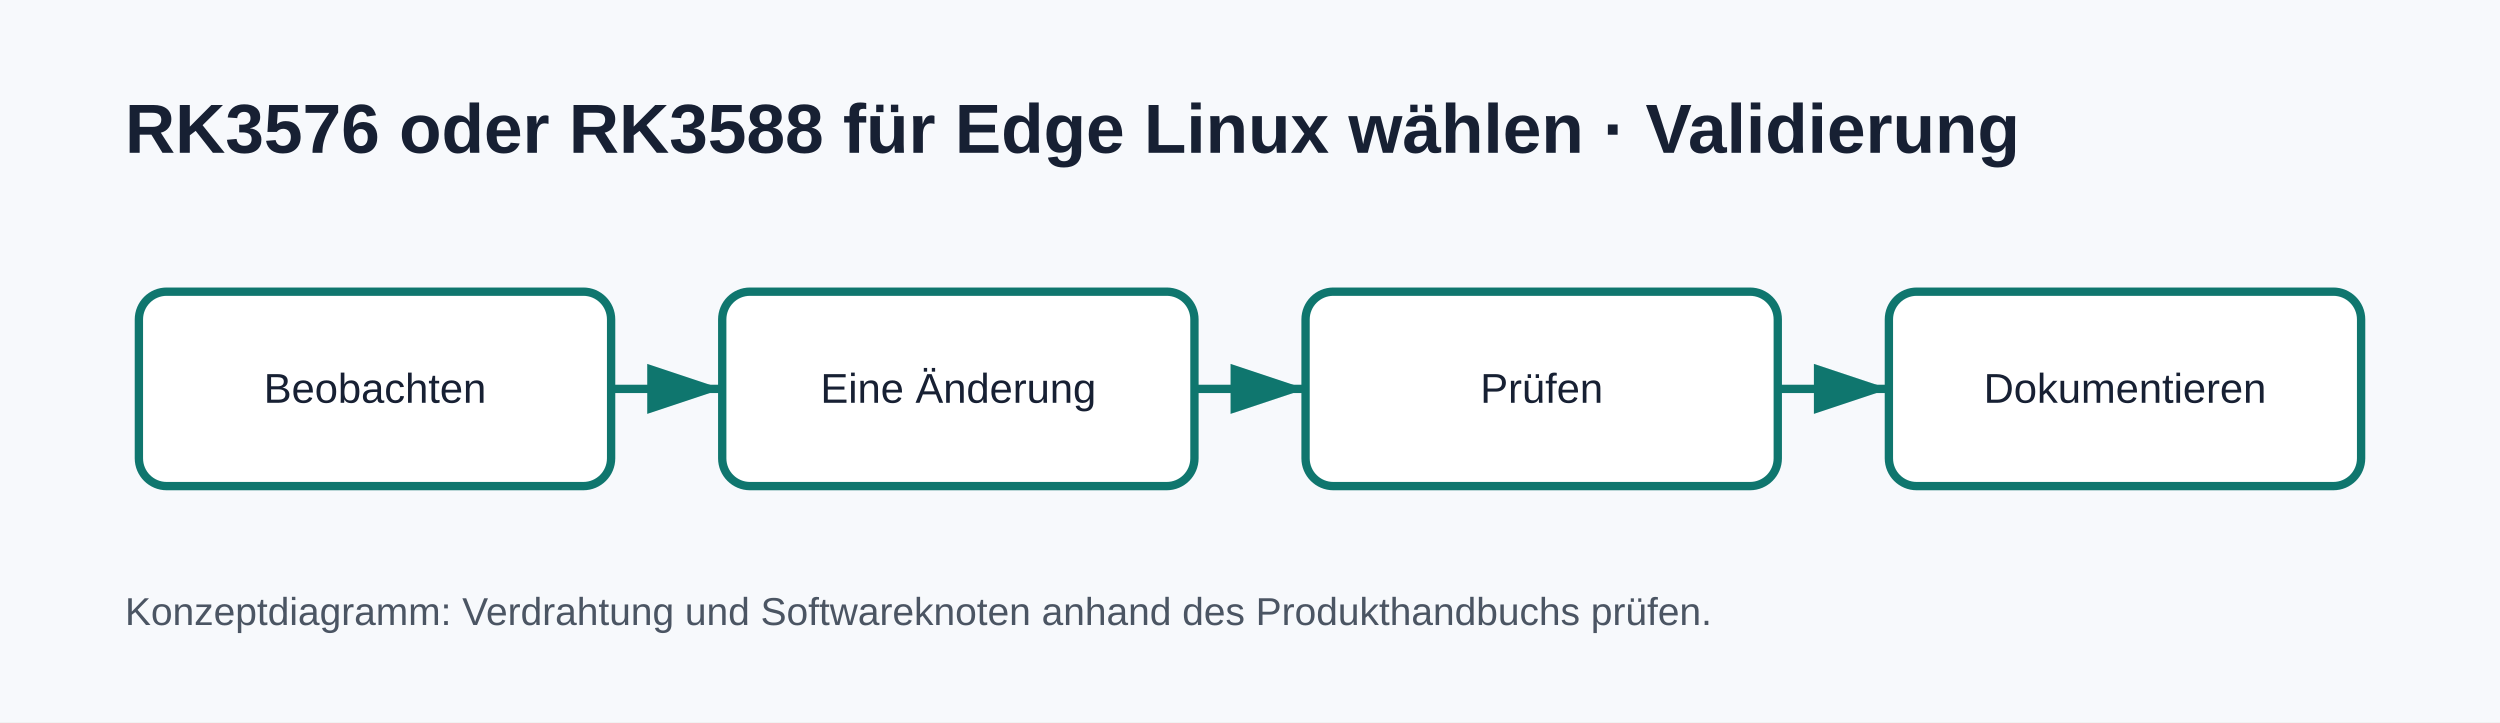
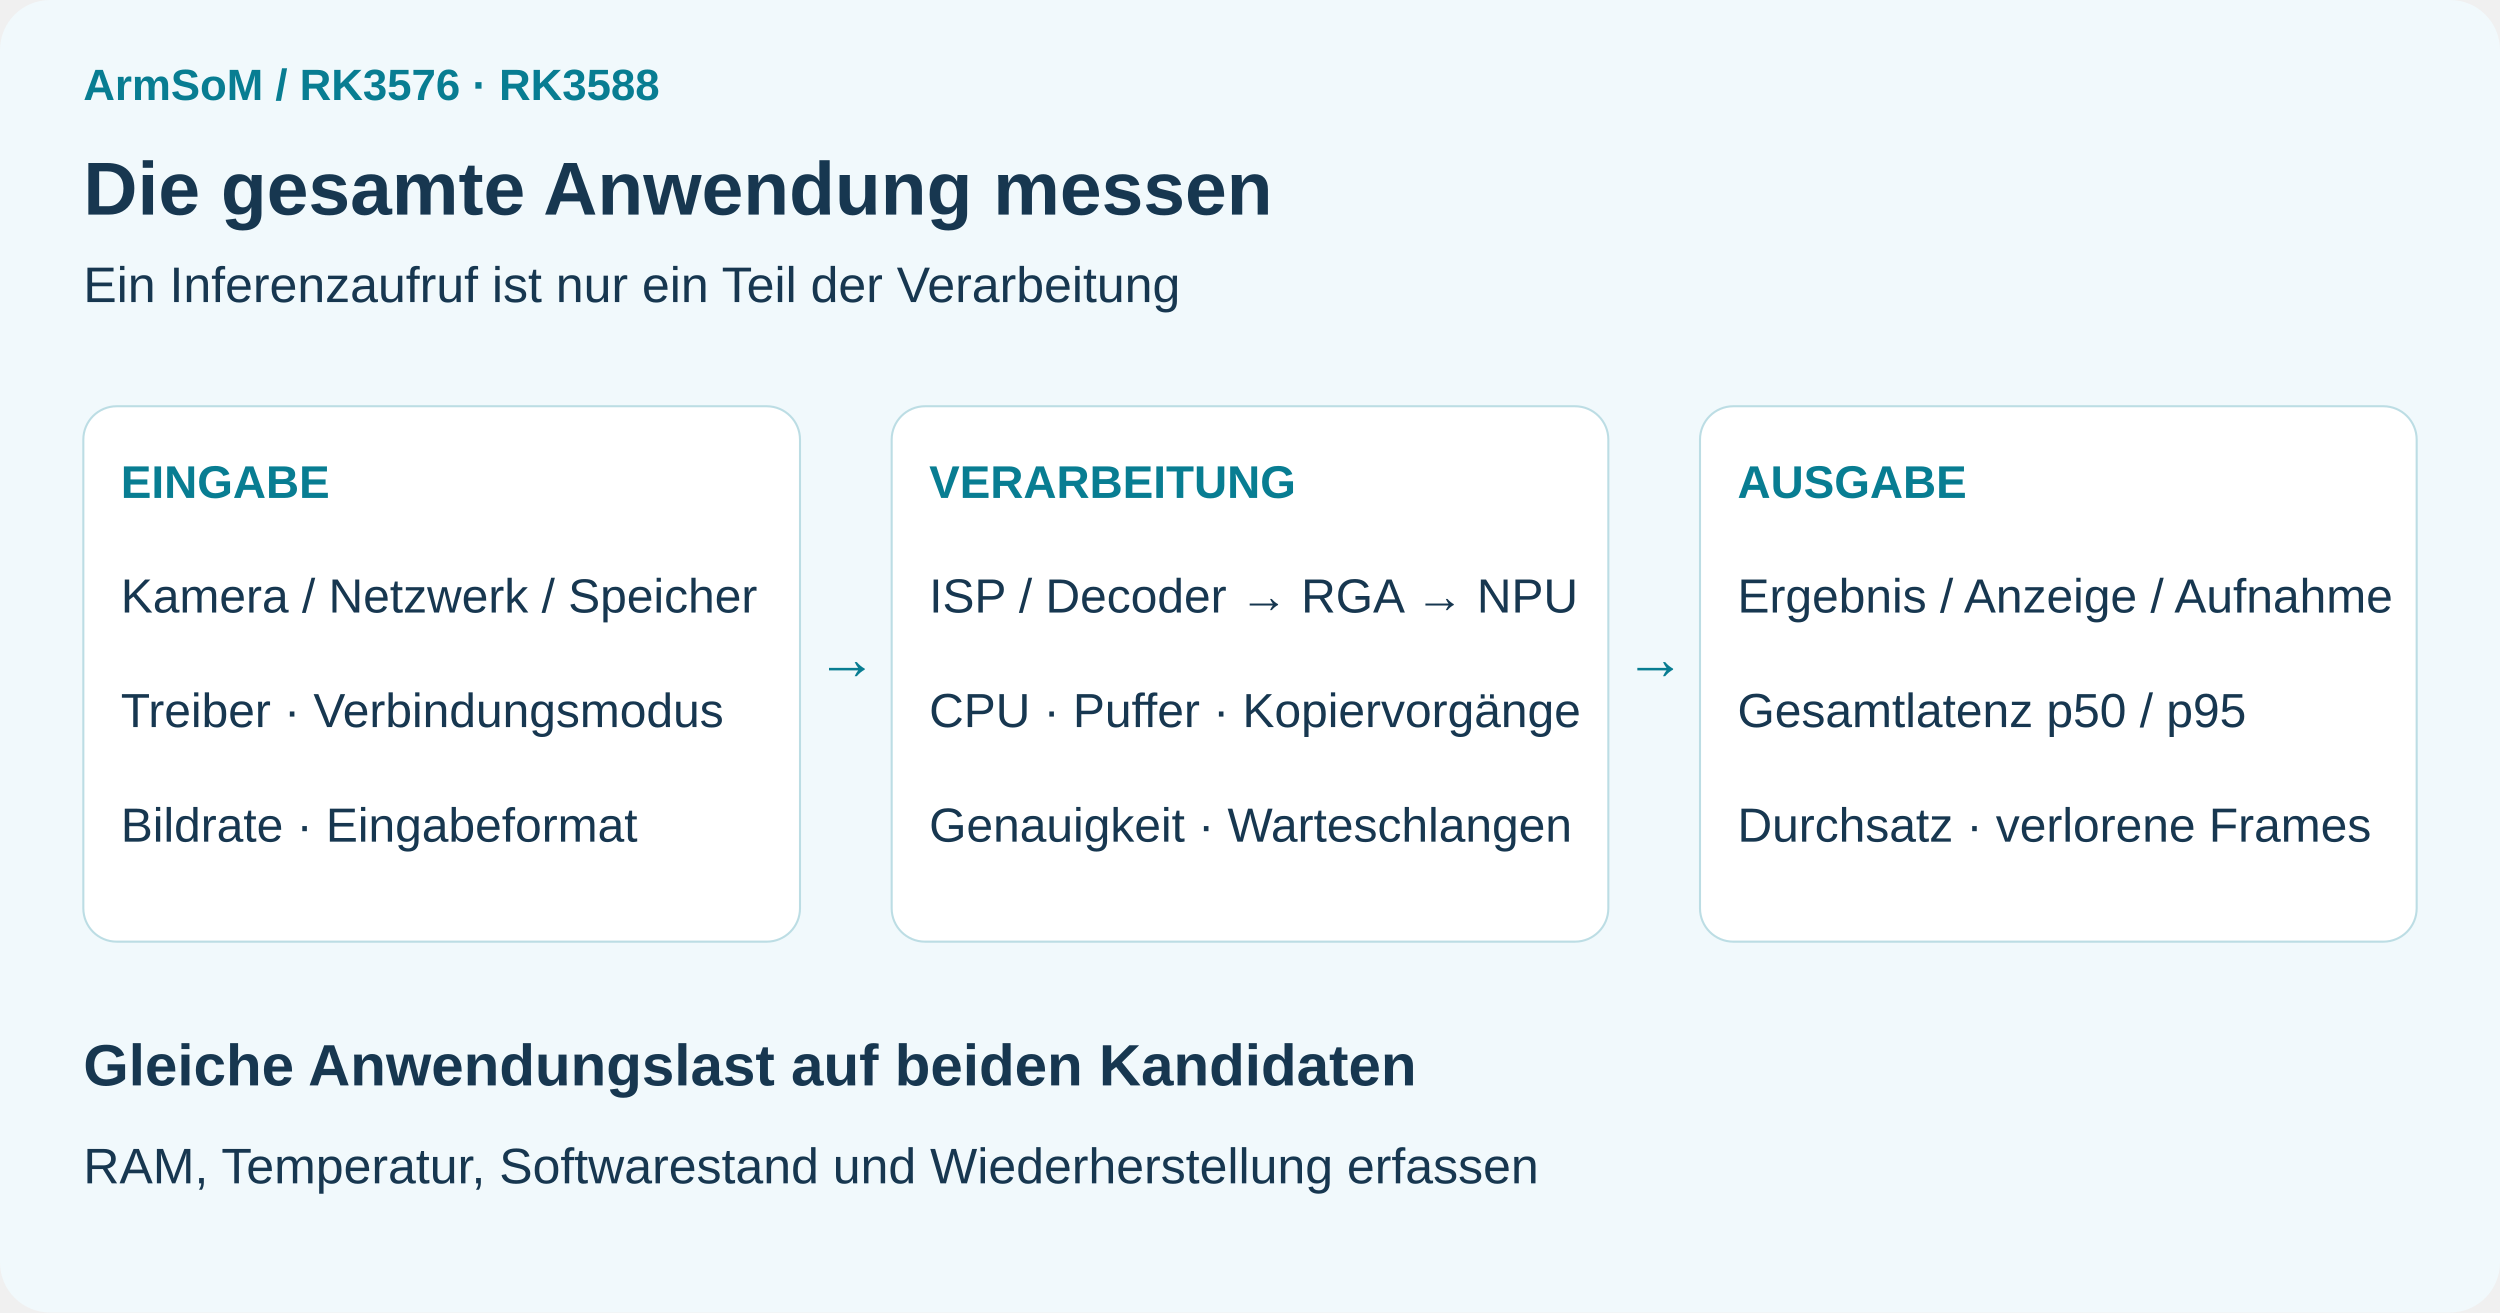
- <svg xmlns="http://www.w3.org/2000/svg" width="900" height="260" viewBox="0 0 900 260" role="img" aria-labelledby="t d">
-   <defs>
-     <marker id="a" markerWidth="10" markerHeight="10" refX="9" refY="3" orient="auto">
-       <path d="M0,0 L0,6 L9,3 z" fill="#0f766e" />
-     </marker>
-   </defs>
-   <rect width="900" height="260" fill="#f7f9fc" />
-   <text x="45" y="55" font-family="Arial, sans-serif" font-weight="bold" font-size="25.00" fill="#172033">RK3576 oder RK3588 für Edge Linux wählen · Validierung</text>
-   <rect x="50" y="105" width="170" height="70" rx="10" fill="#fff" stroke="#0f766e" stroke-width="3" />
-   <text x="135" y="145" text-anchor="middle" font-family="Arial, sans-serif" font-size="15.00" fill="#172033">Beobachten</text>
-   <rect x="260" y="105" width="170" height="70" rx="10" fill="#fff" stroke="#0f766e" stroke-width="3" />
-   <text x="345" y="145" text-anchor="middle" font-family="Arial, sans-serif" font-size="15.00" fill="#172033">Eine Änderung</text>
-   <rect x="470" y="105" width="170" height="70" rx="10" fill="#fff" stroke="#0f766e" stroke-width="3" />
-   <text x="555" y="145" text-anchor="middle" font-family="Arial, sans-serif" font-size="15.00" fill="#172033">Prüfen</text>
-   <rect x="680" y="105" width="170" height="70" rx="10" fill="#fff" stroke="#0f766e" stroke-width="3" />
-   <text x="765" y="145" text-anchor="middle" font-family="Arial, sans-serif" font-size="15.00" fill="#172033">Dokumentieren</text>
-   <path d="M 220 140 H 260" stroke="#0f766e" stroke-width="3" marker-end="url(#a)" />
-   <path d="M 430 140 H 470" stroke="#0f766e" stroke-width="3" marker-end="url(#a)" />
-   <path d="M 640 140 H 680" stroke="#0f766e" stroke-width="3" marker-end="url(#a)" />
-   <text x="45" y="225" font-family="Arial, sans-serif" font-size="14.00" fill="#4b5563">Konzeptdiagramm: Verdrahtung und Softwareknoten anhand des Produkthandbuchs prüfen.</text>
+ <svg xmlns="http://www.w3.org/2000/svg" width="1200" height="630" viewBox="0 0 1200 630" role="img" aria-labelledby="t d">
+   <rect width="1200" height="630" rx="24" fill="#f1f9fc" />
+   <g font-family="Arial, Microsoft YaHei, sans-serif">
+     <text x="40" y="48" font-size="21" fill="#087d92" font-weight="700">ArmSoM  /  RK3576 · RK3588</text>
+     <text x="40" y="103" font-size="36" fill="#173750" font-weight="700">Die gesamte Anwendung messen</text>
+     <text x="40" y="145" font-size="24" fill="#173750" font-weight="400">Ein Inferenzaufruf ist nur ein Teil der Verarbeitung</text>
+     <rect x="40" y="195" width="344" height="257" rx="16" fill="white" stroke="#bcdde4" />
+     <text x="58" y="239" font-size="22" fill="#087d92" font-weight="700">EINGABE</text>
+     <text x="58" y="294" font-size="23" fill="#173750" font-weight="400">Kamera / Netzwerk / Speicher</text>
+     <text x="58" y="349" font-size="23" fill="#173750" font-weight="400">Treiber · Verbindungsmodus</text>
+     <text x="58" y="404" font-size="23" fill="#173750" font-weight="400">Bildrate · Eingabeformat</text>
+     <text x="392" y="326" font-size="29" fill="#087d92" font-weight="400">→</text>
+     <rect x="428" y="195" width="344" height="257" rx="16" fill="white" stroke="#bcdde4" />
+     <text x="446" y="239" font-size="22" fill="#087d92" font-weight="700">VERARBEITUNG</text>
+     <text x="446" y="294" font-size="23" fill="#173750" font-weight="400">ISP / Decoder → RGA → NPU</text>
+     <text x="446" y="349" font-size="23" fill="#173750" font-weight="400">CPU · Puffer · Kopiervorgänge</text>
+     <text x="446" y="404" font-size="23" fill="#173750" font-weight="400">Genauigkeit · Warteschlangen</text>
+     <text x="780" y="326" font-size="29" fill="#087d92" font-weight="400">→</text>
+     <rect x="816" y="195" width="344" height="257" rx="16" fill="white" stroke="#bcdde4" />
+     <text x="834" y="239" font-size="22" fill="#087d92" font-weight="700">AUSGABE</text>
+     <text x="834" y="294" font-size="23" fill="#173750" font-weight="400">Ergebnis / Anzeige / Aufnahme</text>
+     <text x="834" y="349" font-size="23" fill="#173750" font-weight="400">Gesamtlatenz p50 / p95</text>
+     <text x="834" y="404" font-size="23" fill="#173750" font-weight="400">Durchsatz · verlorene Frames</text>
+     <text x="40" y="521" font-size="28" fill="#173750" font-weight="700">Gleiche Anwendungslast auf beiden Kandidaten</text>
+     <text x="40" y="568" font-size="24" fill="#173750" font-weight="400">RAM, Temperatur, Softwarestand und Wiederherstellung erfassen</text>
+   </g>
</svg>
